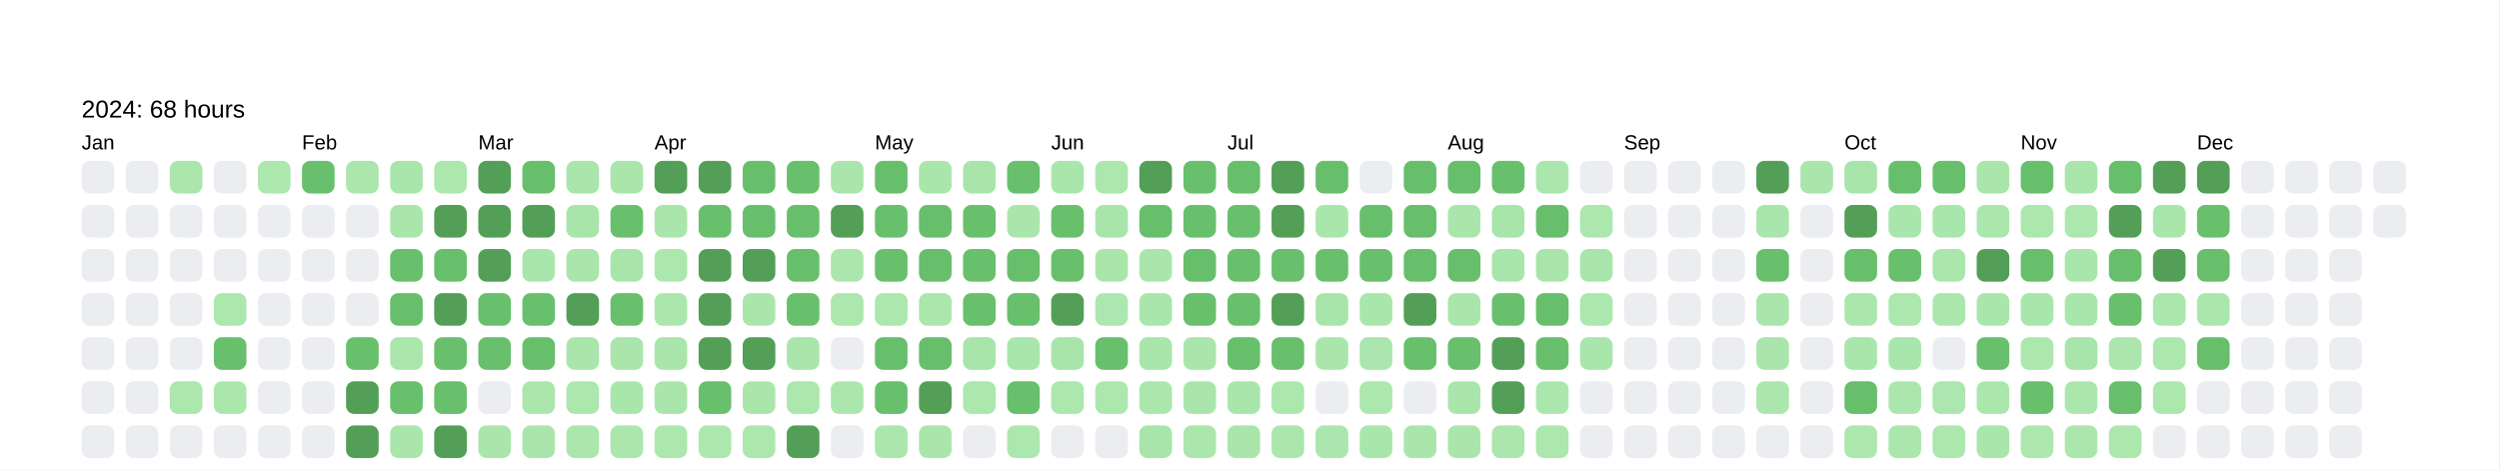
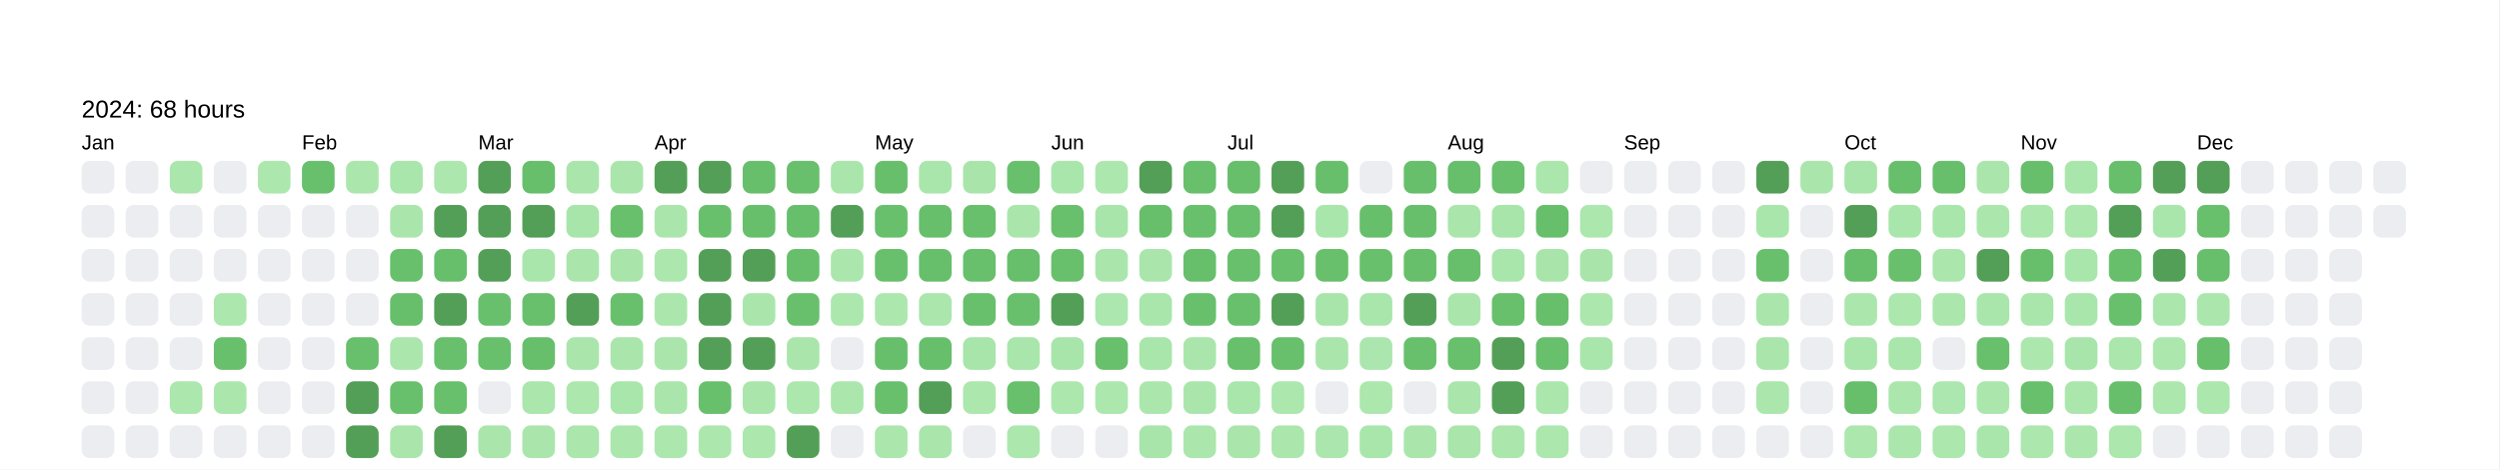
<svg xmlns="http://www.w3.org/2000/svg" baseProfile="full" height="57.5mm" version="1.1" viewBox="0,0,306.2,57.5" width="306.2mm">
  <defs />
  <rect fill="#FFFFFF" height="57.5" width="306.2" x="0" y="0" />
  <text fill="#000000" style="font-size:6px; font-family:Arial; font-weight:bold;" x="10" y="10" />
  <text fill="#000000" style="font-size:3px; font-family:Arial;" x="10" y="14.4">2024: 68 hours</text>
  <text fill="#000000" style="font-size:2.5px; font-family:Arial" x="10" y="18.3">Jan</text>
  <rect fill="#EBEDF0" height="4" rx="1" ry="1" width="4" x="10" y="19.7" />
  <rect fill="#EBEDF0" height="4" rx="1" ry="1" width="4" x="10" y="25.1" />
  <rect fill="#EBEDF0" height="4" rx="1" ry="1" width="4" x="10" y="30.5" />
  <rect fill="#EBEDF0" height="4" rx="1" ry="1" width="4" x="10" y="35.9" />
  <rect fill="#EBEDF0" height="4" rx="1" ry="1" width="4" x="10" y="41.3" />
  <rect fill="#EBEDF0" height="4" rx="1" ry="1" width="4" x="10" y="46.7" />
  <rect fill="#EBEDF0" height="4" rx="1" ry="1" width="4" x="10" y="52.1" />
  <rect fill="#EBEDF0" height="4" rx="1" ry="1" width="4" x="15.4" y="19.7" />
  <rect fill="#EBEDF0" height="4" rx="1" ry="1" width="4" x="15.4" y="25.1" />
  <rect fill="#EBEDF0" height="4" rx="1" ry="1" width="4" x="15.4" y="30.5" />
  <rect fill="#EBEDF0" height="4" rx="1" ry="1" width="4" x="15.4" y="35.9" />
  <rect fill="#EBEDF0" height="4" rx="1" ry="1" width="4" x="15.4" y="41.3" />
  <rect fill="#EBEDF0" height="4" rx="1" ry="1" width="4" x="15.4" y="46.7" />
  <rect fill="#EBEDF0" height="4" rx="1" ry="1" width="4" x="15.4" y="52.1" />
  <rect fill="#abe7ad" height="4" rx="1" ry="1" width="4" x="20.8" y="19.7" />
  <rect fill="#EBEDF0" height="4" rx="1" ry="1" width="4" x="20.8" y="25.1" />
  <rect fill="#EBEDF0" height="4" rx="1" ry="1" width="4" x="20.8" y="30.5" />
  <rect fill="#EBEDF0" height="4" rx="1" ry="1" width="4" x="20.8" y="35.9" />
  <rect fill="#EBEDF0" height="4" rx="1" ry="1" width="4" x="20.8" y="41.3" />
  <rect fill="#ace7ae" height="4" rx="1" ry="1" width="4" x="20.8" y="46.7" />
  <rect fill="#EBEDF0" height="4" rx="1" ry="1" width="4" x="20.8" y="52.1" />
  <rect fill="#EBEDF0" height="4" rx="1" ry="1" width="4" x="26.2" y="19.7" />
  <rect fill="#EBEDF0" height="4" rx="1" ry="1" width="4" x="26.2" y="25.1" />
  <rect fill="#EBEDF0" height="4" rx="1" ry="1" width="4" x="26.2" y="30.5" />
  <rect fill="#ace7ae" height="4" rx="1" ry="1" width="4" x="26.2" y="35.9" />
  <rect fill="#68c06d" height="4" rx="1" ry="1" width="4" x="26.2" y="41.3" />
  <rect fill="#abe7ad" height="4" rx="1" ry="1" width="4" x="26.2" y="46.7" />
  <rect fill="#EBEDF0" height="4" rx="1" ry="1" width="4" x="26.2" y="52.1" />
  <rect fill="#ace7ae" height="4" rx="1" ry="1" width="4" x="31.6" y="19.7" />
  <rect fill="#EBEDF0" height="4" rx="1" ry="1" width="4" x="31.6" y="25.1" />
  <rect fill="#EBEDF0" height="4" rx="1" ry="1" width="4" x="31.6" y="30.5" />
  <rect fill="#EBEDF0" height="4" rx="1" ry="1" width="4" x="31.6" y="35.9" />
  <rect fill="#EBEDF0" height="4" rx="1" ry="1" width="4" x="31.6" y="41.3" />
  <rect fill="#EBEDF0" height="4" rx="1" ry="1" width="4" x="31.6" y="46.7" />
  <rect fill="#EBEDF0" height="4" rx="1" ry="1" width="4" x="31.6" y="52.1" />
  <text fill="#000000" style="font-size:2.5px; font-family:Arial" x="37.0" y="18.3">Feb</text>
  <rect fill="#68c06c" height="4" rx="1" ry="1" width="4" x="37.0" y="19.7" />
  <rect fill="#EBEDF0" height="4" rx="1" ry="1" width="4" x="37.0" y="25.1" />
  <rect fill="#EBEDF0" height="4" rx="1" ry="1" width="4" x="37.0" y="30.5" />
  <rect fill="#EBEDF0" height="4" rx="1" ry="1" width="4" x="37.0" y="35.9" />
  <rect fill="#EBEDF0" height="4" rx="1" ry="1" width="4" x="37.0" y="41.3" />
  <rect fill="#EBEDF0" height="4" rx="1" ry="1" width="4" x="37.0" y="46.7" />
  <rect fill="#EBEDF0" height="4" rx="1" ry="1" width="4" x="37.0" y="52.1" />
  <rect fill="#abe7ad" height="4" rx="1" ry="1" width="4" x="42.4" y="19.7" />
  <rect fill="#EBEDF0" height="4" rx="1" ry="1" width="4" x="42.4" y="25.1" />
  <rect fill="#EBEDF0" height="4" rx="1" ry="1" width="4" x="42.4" y="30.5" />
  <rect fill="#EBEDF0" height="4" rx="1" ry="1" width="4" x="42.4" y="35.9" />
  <rect fill="#68c06d" height="4" rx="1" ry="1" width="4" x="42.4" y="41.3" />
  <rect fill="#549F57" height="4" rx="1" ry="1" width="4" x="42.4" y="46.7" />
  <rect fill="#549F57" height="4" rx="1" ry="1" width="4" x="42.4" y="52.1" />
  <rect fill="#a9e6ab" height="4" rx="1" ry="1" width="4" x="47.8" y="19.7" />
  <rect fill="#aae6ac" height="4" rx="1" ry="1" width="4" x="47.8" y="25.1" />
  <rect fill="#68c06d" height="4" rx="1" ry="1" width="4" x="47.8" y="30.5" />
  <rect fill="#67bf6c" height="4" rx="1" ry="1" width="4" x="47.8" y="35.9" />
  <rect fill="#abe6ad" height="4" rx="1" ry="1" width="4" x="47.8" y="41.3" />
  <rect fill="#68c06d" height="4" rx="1" ry="1" width="4" x="47.8" y="46.7" />
  <rect fill="#aae6ac" height="4" rx="1" ry="1" width="4" x="47.8" y="52.1" />
  <rect fill="#ace7ae" height="4" rx="1" ry="1" width="4" x="53.2" y="19.7" />
  <rect fill="#549F57" height="4" rx="1" ry="1" width="4" x="53.2" y="25.1" />
  <rect fill="#67bf6c" height="4" rx="1" ry="1" width="4" x="53.2" y="30.5" />
  <rect fill="#549F57" height="4" rx="1" ry="1" width="4" x="53.2" y="35.9" />
  <rect fill="#68c06d" height="4" rx="1" ry="1" width="4" x="53.2" y="41.3" />
  <rect fill="#68c06d" height="4" rx="1" ry="1" width="4" x="53.2" y="46.7" />
  <rect fill="#549F57" height="4" rx="1" ry="1" width="4" x="53.2" y="52.1" />
  <text fill="#000000" style="font-size:2.5px; font-family:Arial" x="58.6" y="18.3">Mar</text>
  <rect fill="#549F57" height="4" rx="1" ry="1" width="4" x="58.6" y="19.7" />
  <rect fill="#549F57" height="4" rx="1" ry="1" width="4" x="58.6" y="25.1" />
  <rect fill="#549F57" height="4" rx="1" ry="1" width="4" x="58.6" y="30.5" />
  <rect fill="#68c06d" height="4" rx="1" ry="1" width="4" x="58.6" y="35.9" />
  <rect fill="#68c06d" height="4" rx="1" ry="1" width="4" x="58.6" y="41.3" />
  <rect fill="#EBEDF0" height="4" rx="1" ry="1" width="4" x="58.6" y="46.7" />
  <rect fill="#aae6ac" height="4" rx="1" ry="1" width="4" x="58.6" y="52.1" />
  <rect fill="#67bf6c" height="4" rx="1" ry="1" width="4" x="64" y="19.7" />
  <rect fill="#549F57" height="4" rx="1" ry="1" width="4" x="64" y="25.1" />
  <rect fill="#a9e6ab" height="4" rx="1" ry="1" width="4" x="64" y="30.5" />
  <rect fill="#68c06d" height="4" rx="1" ry="1" width="4" x="64" y="35.9" />
  <rect fill="#67bf6c" height="4" rx="1" ry="1" width="4" x="64" y="41.3" />
  <rect fill="#abe6ad" height="4" rx="1" ry="1" width="4" x="64" y="46.7" />
  <rect fill="#aae6ac" height="4" rx="1" ry="1" width="4" x="64" y="52.1" />
  <rect fill="#aae6ac" height="4" rx="1" ry="1" width="4" x="69.4" y="19.7" />
  <rect fill="#a8e5aa" height="4" rx="1" ry="1" width="4" x="69.4" y="25.1" />
  <rect fill="#aae6ac" height="4" rx="1" ry="1" width="4" x="69.4" y="30.5" />
  <rect fill="#549F57" height="4" rx="1" ry="1" width="4" x="69.4" y="35.9" />
  <rect fill="#aae6ac" height="4" rx="1" ry="1" width="4" x="69.4" y="41.3" />
  <rect fill="#ace7ae" height="4" rx="1" ry="1" width="4" x="69.4" y="46.7" />
  <rect fill="#abe6ad" height="4" rx="1" ry="1" width="4" x="69.4" y="52.1" />
  <rect fill="#aae6ac" height="4" rx="1" ry="1" width="4" x="74.8" y="19.7" />
  <rect fill="#68c06d" height="4" rx="1" ry="1" width="4" x="74.8" y="25.1" />
  <rect fill="#a9e5ab" height="4" rx="1" ry="1" width="4" x="74.8" y="30.5" />
  <rect fill="#68c06d" height="4" rx="1" ry="1" width="4" x="74.8" y="35.9" />
  <rect fill="#aae6ac" height="4" rx="1" ry="1" width="4" x="74.8" y="41.3" />
  <rect fill="#a9e6ab" height="4" rx="1" ry="1" width="4" x="74.8" y="46.7" />
  <rect fill="#abe7ad" height="4" rx="1" ry="1" width="4" x="74.8" y="52.1" />
  <text fill="#000000" style="font-size:2.5px; font-family:Arial" x="80.2" y="18.3">Apr</text>
  <rect fill="#549F57" height="4" rx="1" ry="1" width="4" x="80.2" y="19.7" />
  <rect fill="#aae6ac" height="4" rx="1" ry="1" width="4" x="80.2" y="25.1" />
  <rect fill="#ace7ae" height="4" rx="1" ry="1" width="4" x="80.2" y="30.5" />
  <rect fill="#abe7ad" height="4" rx="1" ry="1" width="4" x="80.2" y="35.9" />
  <rect fill="#aae6ac" height="4" rx="1" ry="1" width="4" x="80.2" y="41.3" />
  <rect fill="#aae6ac" height="4" rx="1" ry="1" width="4" x="80.2" y="46.7" />
  <rect fill="#ace7ae" height="4" rx="1" ry="1" width="4" x="80.2" y="52.1" />
  <rect fill="#549F57" height="4" rx="1" ry="1" width="4" x="85.6" y="19.7" />
  <rect fill="#68c06d" height="4" rx="1" ry="1" width="4" x="85.6" y="25.1" />
  <rect fill="#549F57" height="4" rx="1" ry="1" width="4" x="85.6" y="30.5" />
  <rect fill="#549F57" height="4" rx="1" ry="1" width="4" x="85.6" y="35.9" />
  <rect fill="#549F57" height="4" rx="1" ry="1" width="4" x="85.6" y="41.3" />
  <rect fill="#68c06d" height="4" rx="1" ry="1" width="4" x="85.6" y="46.7" />
  <rect fill="#ace7ae" height="4" rx="1" ry="1" width="4" x="85.6" y="52.1" />
  <rect fill="#67bf6c" height="4" rx="1" ry="1" width="4" x="91" y="19.7" />
  <rect fill="#67bf6c" height="4" rx="1" ry="1" width="4" x="91" y="25.1" />
  <rect fill="#549F57" height="4" rx="1" ry="1" width="4" x="91" y="30.5" />
  <rect fill="#aae6ac" height="4" rx="1" ry="1" width="4" x="91" y="35.9" />
  <rect fill="#549F57" height="4" rx="1" ry="1" width="4" x="91" y="41.3" />
  <rect fill="#aae6ac" height="4" rx="1" ry="1" width="4" x="91" y="46.7" />
  <rect fill="#ace7ae" height="4" rx="1" ry="1" width="4" x="91" y="52.1" />
  <rect fill="#68bf6c" height="4" rx="1" ry="1" width="4" x="96.4" y="19.7" />
  <rect fill="#67bf6c" height="4" rx="1" ry="1" width="4" x="96.4" y="25.1" />
  <rect fill="#67bf6c" height="4" rx="1" ry="1" width="4" x="96.4" y="30.5" />
  <rect fill="#68c06d" height="4" rx="1" ry="1" width="4" x="96.4" y="35.9" />
  <rect fill="#aae6ac" height="4" rx="1" ry="1" width="4" x="96.4" y="41.3" />
  <rect fill="#ace7ae" height="4" rx="1" ry="1" width="4" x="96.4" y="46.7" />
  <rect fill="#549F57" height="4" rx="1" ry="1" width="4" x="96.4" y="52.1" />
  <rect fill="#aae6ac" height="4" rx="1" ry="1" width="4" x="101.8" y="19.7" />
  <rect fill="#549F57" height="4" rx="1" ry="1" width="4" x="101.8" y="25.1" />
  <rect fill="#abe7ad" height="4" rx="1" ry="1" width="4" x="101.8" y="30.5" />
  <rect fill="#ace7ae" height="4" rx="1" ry="1" width="4" x="101.8" y="35.9" />
  <rect fill="#EBEDF0" height="4" rx="1" ry="1" width="4" x="101.8" y="41.3" />
  <rect fill="#abe7ad" height="4" rx="1" ry="1" width="4" x="101.8" y="46.7" />
  <rect fill="#EBEDF0" height="4" rx="1" ry="1" width="4" x="101.8" y="52.1" />
  <text fill="#000000" style="font-size:2.5px; font-family:Arial" x="107.2" y="18.3">May</text>
  <rect fill="#67bf6c" height="4" rx="1" ry="1" width="4" x="107.2" y="19.7" />
  <rect fill="#68c06d" height="4" rx="1" ry="1" width="4" x="107.2" y="25.1" />
  <rect fill="#68c06d" height="4" rx="1" ry="1" width="4" x="107.2" y="30.5" />
  <rect fill="#ace7ae" height="4" rx="1" ry="1" width="4" x="107.2" y="35.9" />
  <rect fill="#67bf6c" height="4" rx="1" ry="1" width="4" x="107.2" y="41.3" />
  <rect fill="#68c06d" height="4" rx="1" ry="1" width="4" x="107.2" y="46.7" />
  <rect fill="#abe7ad" height="4" rx="1" ry="1" width="4" x="107.2" y="52.1" />
  <rect fill="#a9e6ab" height="4" rx="1" ry="1" width="4" x="112.6" y="19.7" />
  <rect fill="#67bf6c" height="4" rx="1" ry="1" width="4" x="112.6" y="25.1" />
  <rect fill="#67bf6c" height="4" rx="1" ry="1" width="4" x="112.6" y="30.5" />
  <rect fill="#abe6ad" height="4" rx="1" ry="1" width="4" x="112.6" y="35.9" />
  <rect fill="#67bf6c" height="4" rx="1" ry="1" width="4" x="112.6" y="41.3" />
  <rect fill="#549F57" height="4" rx="1" ry="1" width="4" x="112.6" y="46.7" />
  <rect fill="#aae6ac" height="4" rx="1" ry="1" width="4" x="112.6" y="52.1" />
  <rect fill="#a9e5ab" height="4" rx="1" ry="1" width="4" x="118" y="19.7" />
  <rect fill="#68c06d" height="4" rx="1" ry="1" width="4" x="118" y="25.1" />
  <rect fill="#68c06d" height="4" rx="1" ry="1" width="4" x="118" y="30.5" />
  <rect fill="#68c06d" height="4" rx="1" ry="1" width="4" x="118" y="35.9" />
  <rect fill="#a8e5aa" height="4" rx="1" ry="1" width="4" x="118" y="41.3" />
  <rect fill="#ace7ae" height="4" rx="1" ry="1" width="4" x="118" y="46.7" />
  <rect fill="#EBEDF0" height="4" rx="1" ry="1" width="4" x="118" y="52.1" />
  <rect fill="#68c06d" height="4" rx="1" ry="1" width="4" x="123.4" y="19.7" />
  <rect fill="#aae6ac" height="4" rx="1" ry="1" width="4" x="123.4" y="25.1" />
  <rect fill="#67bf6c" height="4" rx="1" ry="1" width="4" x="123.4" y="30.5" />
  <rect fill="#68c06d" height="4" rx="1" ry="1" width="4" x="123.4" y="35.9" />
  <rect fill="#a9e6ab" height="4" rx="1" ry="1" width="4" x="123.4" y="41.3" />
  <rect fill="#68c06c" height="4" rx="1" ry="1" width="4" x="123.4" y="46.7" />
  <rect fill="#ace7ae" height="4" rx="1" ry="1" width="4" x="123.4" y="52.1" />
  <text fill="#000000" style="font-size:2.5px; font-family:Arial" x="128.8" y="18.3">Jun</text>
  <rect fill="#a9e6ac" height="4" rx="1" ry="1" width="4" x="128.8" y="19.7" />
  <rect fill="#68c06d" height="4" rx="1" ry="1" width="4" x="128.8" y="25.1" />
  <rect fill="#68c06d" height="4" rx="1" ry="1" width="4" x="128.8" y="30.5" />
  <rect fill="#549F57" height="4" rx="1" ry="1" width="4" x="128.8" y="35.9" />
  <rect fill="#a8e5aa" height="4" rx="1" ry="1" width="4" x="128.8" y="41.3" />
  <rect fill="#ace7ae" height="4" rx="1" ry="1" width="4" x="128.8" y="46.7" />
  <rect fill="#EBEDF0" height="4" rx="1" ry="1" width="4" x="128.8" y="52.1" />
  <rect fill="#ace7ae" height="4" rx="1" ry="1" width="4" x="134.2" y="19.7" />
  <rect fill="#a8e5ab" height="4" rx="1" ry="1" width="4" x="134.2" y="25.1" />
  <rect fill="#aae6ac" height="4" rx="1" ry="1" width="4" x="134.2" y="30.5" />
  <rect fill="#abe7ae" height="4" rx="1" ry="1" width="4" x="134.2" y="35.9" />
  <rect fill="#68c06d" height="4" rx="1" ry="1" width="4" x="134.2" y="41.3" />
  <rect fill="#ace7ae" height="4" rx="1" ry="1" width="4" x="134.2" y="46.7" />
  <rect fill="#EBEDF0" height="4" rx="1" ry="1" width="4" x="134.2" y="52.1" />
  <rect fill="#549F57" height="4" rx="1" ry="1" width="4" x="139.6" y="19.7" />
  <rect fill="#67bf6c" height="4" rx="1" ry="1" width="4" x="139.6" y="25.1" />
  <rect fill="#aae6ac" height="4" rx="1" ry="1" width="4" x="139.6" y="30.5" />
  <rect fill="#a9e6ab" height="4" rx="1" ry="1" width="4" x="139.6" y="35.9" />
  <rect fill="#a9e6ab" height="4" rx="1" ry="1" width="4" x="139.6" y="41.3" />
  <rect fill="#abe7ad" height="4" rx="1" ry="1" width="4" x="139.6" y="46.7" />
  <rect fill="#a8e5aa" height="4" rx="1" ry="1" width="4" x="139.6" y="52.1" />
  <rect fill="#68c06d" height="4" rx="1" ry="1" width="4" x="145" y="19.7" />
  <rect fill="#68c06d" height="4" rx="1" ry="1" width="4" x="145" y="25.1" />
  <rect fill="#67bf6c" height="4" rx="1" ry="1" width="4" x="145" y="30.5" />
  <rect fill="#68c06c" height="4" rx="1" ry="1" width="4" x="145" y="35.9" />
  <rect fill="#aae6ac" height="4" rx="1" ry="1" width="4" x="145" y="41.3" />
  <rect fill="#aae6ac" height="4" rx="1" ry="1" width="4" x="145" y="46.7" />
  <rect fill="#abe6ad" height="4" rx="1" ry="1" width="4" x="145" y="52.1" />
  <text fill="#000000" style="font-size:2.5px; font-family:Arial" x="150.4" y="18.3">Jul</text>
  <rect fill="#67bf6c" height="4" rx="1" ry="1" width="4" x="150.4" y="19.7" />
  <rect fill="#68c06d" height="4" rx="1" ry="1" width="4" x="150.4" y="25.1" />
  <rect fill="#68c06d" height="4" rx="1" ry="1" width="4" x="150.4" y="30.5" />
  <rect fill="#68c06d" height="4" rx="1" ry="1" width="4" x="150.4" y="35.9" />
  <rect fill="#68c06c" height="4" rx="1" ry="1" width="4" x="150.4" y="41.3" />
  <rect fill="#a9e6ab" height="4" rx="1" ry="1" width="4" x="150.4" y="46.7" />
  <rect fill="#aae6ac" height="4" rx="1" ry="1" width="4" x="150.4" y="52.1" />
  <rect fill="#549F57" height="4" rx="1" ry="1" width="4" x="155.8" y="19.7" />
  <rect fill="#549F57" height="4" rx="1" ry="1" width="4" x="155.8" y="25.1" />
  <rect fill="#68c06d" height="4" rx="1" ry="1" width="4" x="155.8" y="30.5" />
  <rect fill="#549F57" height="4" rx="1" ry="1" width="4" x="155.8" y="35.9" />
  <rect fill="#68c06d" height="4" rx="1" ry="1" width="4" x="155.8" y="41.3" />
  <rect fill="#ace7ae" height="4" rx="1" ry="1" width="4" x="155.8" y="46.7" />
  <rect fill="#abe6ad" height="4" rx="1" ry="1" width="4" x="155.8" y="52.1" />
  <rect fill="#67bf6c" height="4" rx="1" ry="1" width="4" x="161.2" y="19.7" />
  <rect fill="#a9e6ab" height="4" rx="1" ry="1" width="4" x="161.2" y="25.1" />
  <rect fill="#68c06d" height="4" rx="1" ry="1" width="4" x="161.2" y="30.5" />
  <rect fill="#a8e5aa" height="4" rx="1" ry="1" width="4" x="161.2" y="35.9" />
  <rect fill="#aae6ac" height="4" rx="1" ry="1" width="4" x="161.2" y="41.3" />
  <rect fill="#EBEDF0" height="4" rx="1" ry="1" width="4" x="161.2" y="46.7" />
  <rect fill="#aae6ad" height="4" rx="1" ry="1" width="4" x="161.2" y="52.1" />
  <rect fill="#EBEDF0" height="4" rx="1" ry="1" width="4" x="166.6" y="19.7" />
  <rect fill="#67bf6c" height="4" rx="1" ry="1" width="4" x="166.6" y="25.1" />
  <rect fill="#68c06d" height="4" rx="1" ry="1" width="4" x="166.6" y="30.5" />
  <rect fill="#a9e6ab" height="4" rx="1" ry="1" width="4" x="166.6" y="35.9" />
  <rect fill="#aae6ad" height="4" rx="1" ry="1" width="4" x="166.6" y="41.3" />
  <rect fill="#ace7ae" height="4" rx="1" ry="1" width="4" x="166.6" y="46.7" />
  <rect fill="#a9e6ab" height="4" rx="1" ry="1" width="4" x="166.6" y="52.1" />
  <rect fill="#67bf6c" height="4" rx="1" ry="1" width="4" x="172" y="19.7" />
  <rect fill="#67bf6c" height="4" rx="1" ry="1" width="4" x="172" y="25.1" />
  <rect fill="#67bf6c" height="4" rx="1" ry="1" width="4" x="172" y="30.5" />
  <rect fill="#549F57" height="4" rx="1" ry="1" width="4" x="172" y="35.9" />
  <rect fill="#68c06d" height="4" rx="1" ry="1" width="4" x="172" y="41.3" />
  <rect fill="#EBEDF0" height="4" rx="1" ry="1" width="4" x="172" y="46.7" />
  <rect fill="#aae6ac" height="4" rx="1" ry="1" width="4" x="172" y="52.1" />
  <text fill="#000000" style="font-size:2.5px; font-family:Arial" x="177.4" y="18.3">Aug</text>
  <rect fill="#67bf6c" height="4" rx="1" ry="1" width="4" x="177.4" y="19.7" />
  <rect fill="#aae6ac" height="4" rx="1" ry="1" width="4" x="177.4" y="25.1" />
  <rect fill="#67bf6c" height="4" rx="1" ry="1" width="4" x="177.4" y="30.5" />
  <rect fill="#aae6ac" height="4" rx="1" ry="1" width="4" x="177.4" y="35.9" />
  <rect fill="#68c06d" height="4" rx="1" ry="1" width="4" x="177.4" y="41.3" />
  <rect fill="#aae6ac" height="4" rx="1" ry="1" width="4" x="177.4" y="46.7" />
  <rect fill="#aae6ac" height="4" rx="1" ry="1" width="4" x="177.4" y="52.1" />
  <rect fill="#68c06d" height="4" rx="1" ry="1" width="4" x="182.8" y="19.7" />
  <rect fill="#a8e5aa" height="4" rx="1" ry="1" width="4" x="182.8" y="25.1" />
  <rect fill="#a9e6ab" height="4" rx="1" ry="1" width="4" x="182.8" y="30.5" />
  <rect fill="#68c06d" height="4" rx="1" ry="1" width="4" x="182.8" y="35.9" />
  <rect fill="#549F57" height="4" rx="1" ry="1" width="4" x="182.8" y="41.3" />
  <rect fill="#549F57" height="4" rx="1" ry="1" width="4" x="182.8" y="46.7" />
  <rect fill="#abe6ad" height="4" rx="1" ry="1" width="4" x="182.8" y="52.1" />
  <rect fill="#abe7ad" height="4" rx="1" ry="1" width="4" x="188.2" y="19.7" />
  <rect fill="#67bf6c" height="4" rx="1" ry="1" width="4" x="188.2" y="25.1" />
  <rect fill="#a9e5ab" height="4" rx="1" ry="1" width="4" x="188.2" y="30.5" />
  <rect fill="#67bf6c" height="4" rx="1" ry="1" width="4" x="188.2" y="35.9" />
  <rect fill="#68c06d" height="4" rx="1" ry="1" width="4" x="188.2" y="41.3" />
  <rect fill="#abe7ad" height="4" rx="1" ry="1" width="4" x="188.2" y="46.7" />
  <rect fill="#ace7ae" height="4" rx="1" ry="1" width="4" x="188.2" y="52.1" />
  <rect fill="#EBEDF0" height="4" rx="1" ry="1" width="4" x="193.6" y="19.7" />
  <rect fill="#ace7ae" height="4" rx="1" ry="1" width="4" x="193.6" y="25.1" />
  <rect fill="#a9e5ab" height="4" rx="1" ry="1" width="4" x="193.6" y="30.5" />
  <rect fill="#ace7ae" height="4" rx="1" ry="1" width="4" x="193.6" y="35.9" />
  <rect fill="#a9e6ab" height="4" rx="1" ry="1" width="4" x="193.6" y="41.3" />
  <rect fill="#EBEDF0" height="4" rx="1" ry="1" width="4" x="193.6" y="46.7" />
  <rect fill="#EBEDF0" height="4" rx="1" ry="1" width="4" x="193.6" y="52.1" />
  <text fill="#000000" style="font-size:2.5px; font-family:Arial" x="199" y="18.3">Sep</text>
  <rect fill="#EBEDF0" height="4" rx="1" ry="1" width="4" x="199" y="19.7" />
  <rect fill="#EBEDF0" height="4" rx="1" ry="1" width="4" x="199" y="25.1" />
  <rect fill="#EBEDF0" height="4" rx="1" ry="1" width="4" x="199" y="30.5" />
  <rect fill="#EBEDF0" height="4" rx="1" ry="1" width="4" x="199" y="35.9" />
  <rect fill="#EBEDF0" height="4" rx="1" ry="1" width="4" x="199" y="41.3" />
  <rect fill="#EBEDF0" height="4" rx="1" ry="1" width="4" x="199" y="46.7" />
  <rect fill="#EBEDF0" height="4" rx="1" ry="1" width="4" x="199" y="52.1" />
  <rect fill="#EBEDF0" height="4" rx="1" ry="1" width="4" x="204.4" y="19.7" />
  <rect fill="#EBEDF0" height="4" rx="1" ry="1" width="4" x="204.4" y="25.1" />
  <rect fill="#EBEDF0" height="4" rx="1" ry="1" width="4" x="204.4" y="30.5" />
  <rect fill="#EBEDF0" height="4" rx="1" ry="1" width="4" x="204.4" y="35.9" />
  <rect fill="#EBEDF0" height="4" rx="1" ry="1" width="4" x="204.4" y="41.3" />
  <rect fill="#EBEDF0" height="4" rx="1" ry="1" width="4" x="204.4" y="46.7" />
  <rect fill="#EBEDF0" height="4" rx="1" ry="1" width="4" x="204.4" y="52.1" />
  <rect fill="#EBEDF0" height="4" rx="1" ry="1" width="4" x="209.8" y="19.7" />
  <rect fill="#EBEDF0" height="4" rx="1" ry="1" width="4" x="209.8" y="25.1" />
  <rect fill="#EBEDF0" height="4" rx="1" ry="1" width="4" x="209.8" y="30.5" />
  <rect fill="#EBEDF0" height="4" rx="1" ry="1" width="4" x="209.8" y="35.9" />
  <rect fill="#EBEDF0" height="4" rx="1" ry="1" width="4" x="209.8" y="41.3" />
  <rect fill="#EBEDF0" height="4" rx="1" ry="1" width="4" x="209.8" y="46.7" />
  <rect fill="#EBEDF0" height="4" rx="1" ry="1" width="4" x="209.8" y="52.1" />
  <rect fill="#549F57" height="4" rx="1" ry="1" width="4" x="215.2" y="19.7" />
  <rect fill="#a9e6ab" height="4" rx="1" ry="1" width="4" x="215.2" y="25.1" />
  <rect fill="#68c06d" height="4" rx="1" ry="1" width="4" x="215.2" y="30.5" />
  <rect fill="#aae6ac" height="4" rx="1" ry="1" width="4" x="215.2" y="35.9" />
  <rect fill="#aae6ac" height="4" rx="1" ry="1" width="4" x="215.2" y="41.3" />
  <rect fill="#abe7ad" height="4" rx="1" ry="1" width="4" x="215.2" y="46.7" />
  <rect fill="#EBEDF0" height="4" rx="1" ry="1" width="4" x="215.2" y="52.1" />
  <rect fill="#aae6ac" height="4" rx="1" ry="1" width="4" x="220.6" y="19.7" />
  <rect fill="#EBEDF0" height="4" rx="1" ry="1" width="4" x="220.6" y="25.1" />
  <rect fill="#EBEDF0" height="4" rx="1" ry="1" width="4" x="220.6" y="30.5" />
  <rect fill="#EBEDF0" height="4" rx="1" ry="1" width="4" x="220.6" y="35.9" />
  <rect fill="#EBEDF0" height="4" rx="1" ry="1" width="4" x="220.6" y="41.3" />
  <rect fill="#EBEDF0" height="4" rx="1" ry="1" width="4" x="220.6" y="46.7" />
  <rect fill="#EBEDF0" height="4" rx="1" ry="1" width="4" x="220.6" y="52.1" />
  <text fill="#000000" style="font-size:2.5px; font-family:Arial" x="226" y="18.3">Oct</text>
  <rect fill="#a8e5aa" height="4" rx="1" ry="1" width="4" x="226" y="19.7" />
  <rect fill="#549F57" height="4" rx="1" ry="1" width="4" x="226" y="25.1" />
  <rect fill="#67bf6c" height="4" rx="1" ry="1" width="4" x="226" y="30.5" />
  <rect fill="#abe7ad" height="4" rx="1" ry="1" width="4" x="226" y="35.9" />
  <rect fill="#a9e6ab" height="4" rx="1" ry="1" width="4" x="226" y="41.3" />
  <rect fill="#67bf6c" height="4" rx="1" ry="1" width="4" x="226" y="46.7" />
  <rect fill="#ace7ae" height="4" rx="1" ry="1" width="4" x="226" y="52.1" />
  <rect fill="#67bf6c" height="4" rx="1" ry="1" width="4" x="231.4" y="19.7" />
  <rect fill="#a9e6ab" height="4" rx="1" ry="1" width="4" x="231.4" y="25.1" />
  <rect fill="#68c06d" height="4" rx="1" ry="1" width="4" x="231.4" y="30.5" />
  <rect fill="#ace7ae" height="4" rx="1" ry="1" width="4" x="231.4" y="35.9" />
  <rect fill="#a9e6ab" height="4" rx="1" ry="1" width="4" x="231.4" y="41.3" />
  <rect fill="#abe7ad" height="4" rx="1" ry="1" width="4" x="231.4" y="46.7" />
  <rect fill="#abe7ad" height="4" rx="1" ry="1" width="4" x="231.4" y="52.1" />
  <rect fill="#67bf6c" height="4" rx="1" ry="1" width="4" x="236.8" y="19.7" />
  <rect fill="#a9e6ab" height="4" rx="1" ry="1" width="4" x="236.8" y="25.1" />
  <rect fill="#abe6ad" height="4" rx="1" ry="1" width="4" x="236.8" y="30.5" />
  <rect fill="#abe7ad" height="4" rx="1" ry="1" width="4" x="236.8" y="35.9" />
  <rect fill="#EBEDF0" height="4" rx="1" ry="1" width="4" x="236.8" y="41.3" />
  <rect fill="#abe7ae" height="4" rx="1" ry="1" width="4" x="236.8" y="46.7" />
  <rect fill="#ace7ae" height="4" rx="1" ry="1" width="4" x="236.8" y="52.1" />
  <rect fill="#aae6ac" height="4" rx="1" ry="1" width="4" x="242.2" y="19.7" />
  <rect fill="#abe7ad" height="4" rx="1" ry="1" width="4" x="242.2" y="25.1" />
  <rect fill="#549F57" height="4" rx="1" ry="1" width="4" x="242.2" y="30.5" />
  <rect fill="#a9e6ab" height="4" rx="1" ry="1" width="4" x="242.2" y="35.9" />
  <rect fill="#68c06d" height="4" rx="1" ry="1" width="4" x="242.2" y="41.3" />
  <rect fill="#abe7ad" height="4" rx="1" ry="1" width="4" x="242.2" y="46.7" />
  <rect fill="#a9e6ab" height="4" rx="1" ry="1" width="4" x="242.2" y="52.1" />
  <text fill="#000000" style="font-size:2.5px; font-family:Arial" x="247.6" y="18.3">Nov</text>
  <rect fill="#67bf6c" height="4" rx="1" ry="1" width="4" x="247.6" y="19.7" />
  <rect fill="#ace7ae" height="4" rx="1" ry="1" width="4" x="247.6" y="25.1" />
  <rect fill="#67bf6c" height="4" rx="1" ry="1" width="4" x="247.6" y="30.5" />
  <rect fill="#a9e6ab" height="4" rx="1" ry="1" width="4" x="247.6" y="35.9" />
  <rect fill="#ace7ae" height="4" rx="1" ry="1" width="4" x="247.6" y="41.3" />
  <rect fill="#68c06c" height="4" rx="1" ry="1" width="4" x="247.6" y="46.7" />
  <rect fill="#ace7ae" height="4" rx="1" ry="1" width="4" x="247.6" y="52.1" />
  <rect fill="#a9e6ab" height="4" rx="1" ry="1" width="4" x="253" y="19.7" />
  <rect fill="#ace7ae" height="4" rx="1" ry="1" width="4" x="253" y="25.1" />
  <rect fill="#a9e6ab" height="4" rx="1" ry="1" width="4" x="253" y="30.5" />
  <rect fill="#a9e6ab" height="4" rx="1" ry="1" width="4" x="253" y="35.9" />
  <rect fill="#a8e5aa" height="4" rx="1" ry="1" width="4" x="253" y="41.3" />
  <rect fill="#abe7ad" height="4" rx="1" ry="1" width="4" x="253" y="46.7" />
  <rect fill="#abe7ad" height="4" rx="1" ry="1" width="4" x="253" y="52.1" />
  <rect fill="#67bf6c" height="4" rx="1" ry="1" width="4" x="258.4" y="19.7" />
  <rect fill="#549F57" height="4" rx="1" ry="1" width="4" x="258.4" y="25.1" />
  <rect fill="#67bf6c" height="4" rx="1" ry="1" width="4" x="258.4" y="30.5" />
  <rect fill="#68c06d" height="4" rx="1" ry="1" width="4" x="258.4" y="35.9" />
  <rect fill="#abe6ad" height="4" rx="1" ry="1" width="4" x="258.4" y="41.3" />
  <rect fill="#67bf6c" height="4" rx="1" ry="1" width="4" x="258.4" y="46.7" />
  <rect fill="#ace7ae" height="4" rx="1" ry="1" width="4" x="258.4" y="52.1" />
  <rect fill="#549F57" height="4" rx="1" ry="1" width="4" x="263.8" y="19.7" />
  <rect fill="#a9e6ab" height="4" rx="1" ry="1" width="4" x="263.8" y="25.1" />
  <rect fill="#549F57" height="4" rx="1" ry="1" width="4" x="263.8" y="30.5" />
  <rect fill="#abe6ad" height="4" rx="1" ry="1" width="4" x="263.8" y="35.9" />
  <rect fill="#ace7ae" height="4" rx="1" ry="1" width="4" x="263.8" y="41.3" />
  <rect fill="#ace7ae" height="4" rx="1" ry="1" width="4" x="263.8" y="46.7" />
  <rect fill="#EBEDF0" height="4" rx="1" ry="1" width="4" x="263.8" y="52.1" />
  <text fill="#000000" style="font-size:2.5px; font-family:Arial" x="269.2" y="18.3">Dec</text>
  <rect fill="#549F57" height="4" rx="1" ry="1" width="4" x="269.2" y="19.7" />
  <rect fill="#68c06d" height="4" rx="1" ry="1" width="4" x="269.2" y="25.1" />
  <rect fill="#67bf6c" height="4" rx="1" ry="1" width="4" x="269.2" y="30.5" />
  <rect fill="#abe7ad" height="4" rx="1" ry="1" width="4" x="269.2" y="35.9" />
  <rect fill="#67bf6c" height="4" rx="1" ry="1" width="4" x="269.2" y="41.3" />
-   <rect fill="#EBEDF0" height="4" rx="1" ry="1" width="4" x="269.2" y="46.7" />
+   <rect fill="#ace7ae" height="4" rx="1" ry="1" width="4" x="269.2" y="46.7" />
  <rect fill="#EBEDF0" height="4" rx="1" ry="1" width="4" x="269.2" y="52.1" />
  <rect fill="#EBEDF0" height="4" rx="1" ry="1" width="4" x="274.6" y="19.7" />
  <rect fill="#EBEDF0" height="4" rx="1" ry="1" width="4" x="274.6" y="25.1" />
  <rect fill="#EBEDF0" height="4" rx="1" ry="1" width="4" x="274.6" y="30.5" />
  <rect fill="#EBEDF0" height="4" rx="1" ry="1" width="4" x="274.6" y="35.9" />
  <rect fill="#EBEDF0" height="4" rx="1" ry="1" width="4" x="274.6" y="41.3" />
  <rect fill="#EBEDF0" height="4" rx="1" ry="1" width="4" x="274.6" y="46.7" />
  <rect fill="#EBEDF0" height="4" rx="1" ry="1" width="4" x="274.6" y="52.1" />
  <rect fill="#EBEDF0" height="4" rx="1" ry="1" width="4" x="280" y="19.7" />
  <rect fill="#EBEDF0" height="4" rx="1" ry="1" width="4" x="280" y="25.1" />
  <rect fill="#EBEDF0" height="4" rx="1" ry="1" width="4" x="280" y="30.5" />
  <rect fill="#EBEDF0" height="4" rx="1" ry="1" width="4" x="280" y="35.9" />
  <rect fill="#EBEDF0" height="4" rx="1" ry="1" width="4" x="280" y="41.3" />
  <rect fill="#EBEDF0" height="4" rx="1" ry="1" width="4" x="280" y="46.7" />
  <rect fill="#EBEDF0" height="4" rx="1" ry="1" width="4" x="280" y="52.1" />
  <rect fill="#EBEDF0" height="4" rx="1" ry="1" width="4" x="285.4" y="19.7" />
  <rect fill="#EBEDF0" height="4" rx="1" ry="1" width="4" x="285.4" y="25.1" />
  <rect fill="#EBEDF0" height="4" rx="1" ry="1" width="4" x="285.4" y="30.5" />
  <rect fill="#EBEDF0" height="4" rx="1" ry="1" width="4" x="285.4" y="35.9" />
  <rect fill="#EBEDF0" height="4" rx="1" ry="1" width="4" x="285.4" y="41.3" />
  <rect fill="#EBEDF0" height="4" rx="1" ry="1" width="4" x="285.4" y="46.7" />
  <rect fill="#EBEDF0" height="4" rx="1" ry="1" width="4" x="285.4" y="52.1" />
  <rect fill="#EBEDF0" height="4" rx="1" ry="1" width="4" x="290.8" y="19.7" />
  <rect fill="#EBEDF0" height="4" rx="1" ry="1" width="4" x="290.8" y="25.1" />
</svg>
